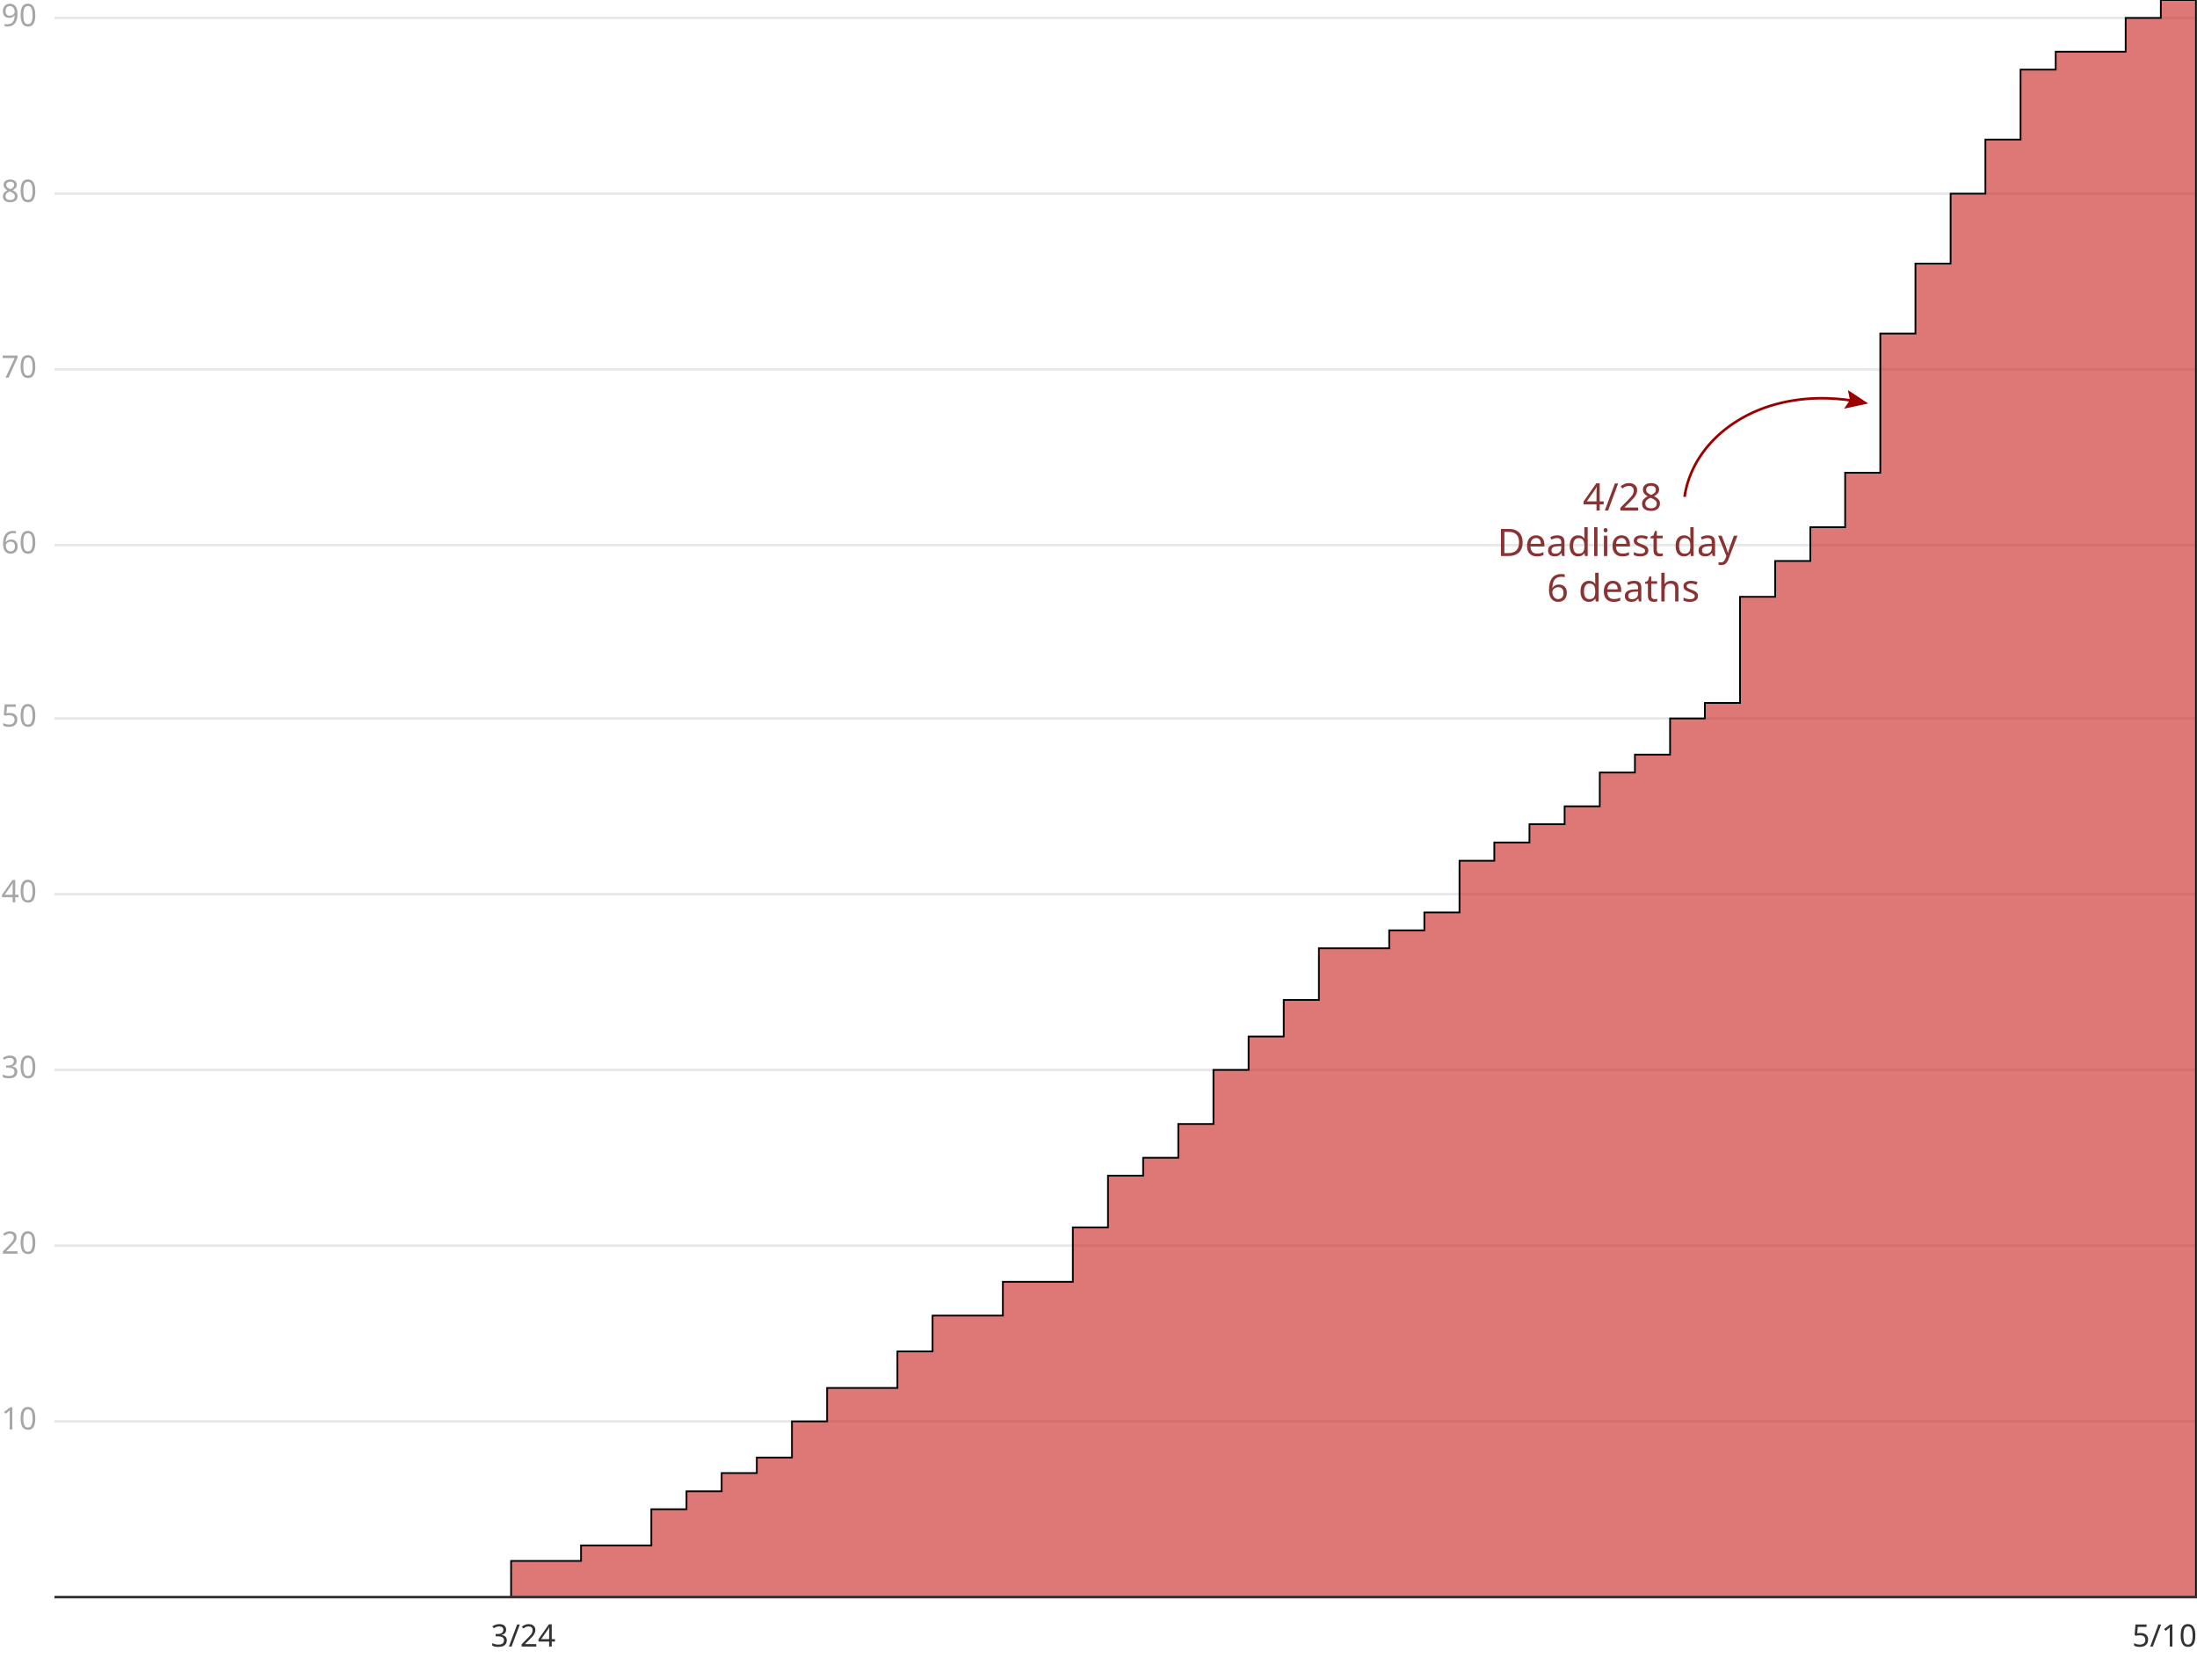
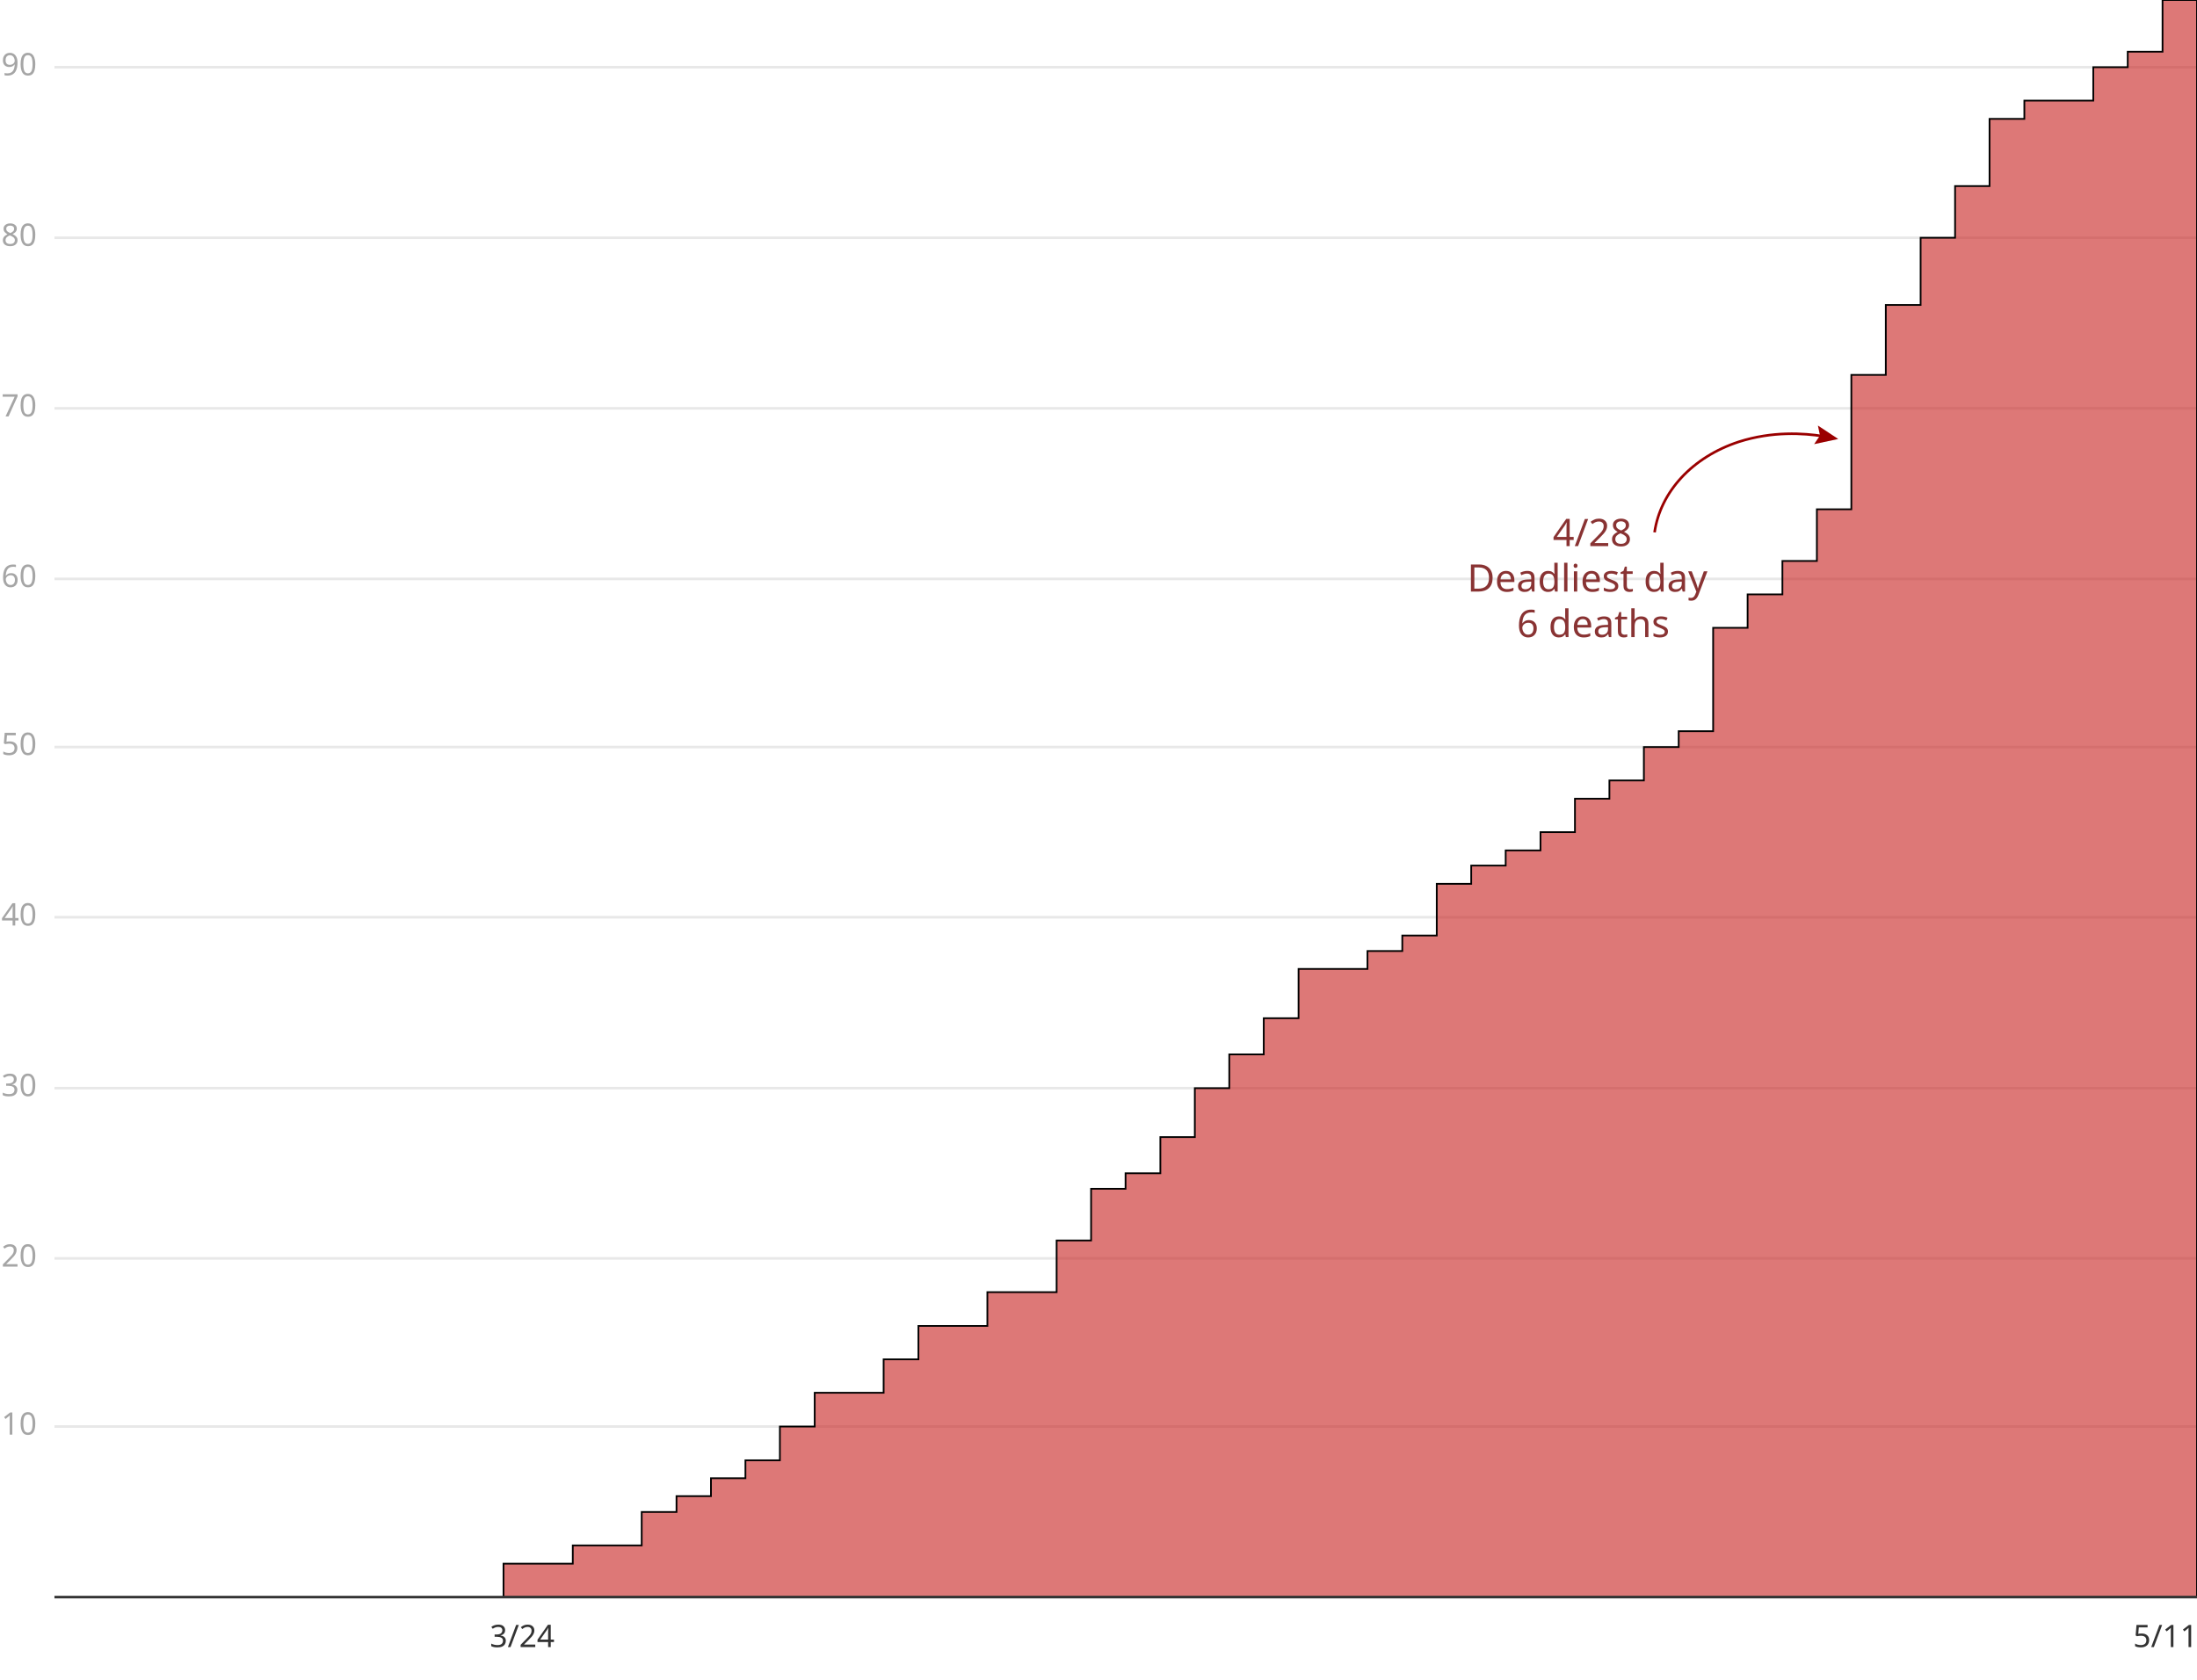
<svg xmlns="http://www.w3.org/2000/svg" xmlns:xlink="http://www.w3.org/1999/xlink" version="1.1" id="Layer_1" x="0px" y="0px" viewBox="0 0 637.5 487.5" style="enable-background:new 0 0 637.5 487.5;" xml:space="preserve">
  <style type="text/css">
	.st0{clip-path:url(#SVGID_2_);enable-background:new    ;}
	.st1{clip-path:url(#SVGID_4_);fill:none;stroke:#E8E8E8;stroke-width:0.75;stroke-miterlimit:10;}
	.st2{clip-path:url(#SVGID_4_);fill:#C71E1D;}
	.st3{clip-path:url(#SVGID_4_);fill:#C71E1D;fill-opacity:0.6;stroke:#000000;stroke-width:0.5;stroke-miterlimit:10;}
	.st4{clip-path:url(#SVGID_4_);fill:none;stroke:#333333;stroke-width:0.75;stroke-miterlimit:10;}
	.st5{clip-path:url(#SVGID_4_);}
	.st6{fill:#A6A6A6;}
	.st7{font-family:'Roboto-Regular';}
	.st8{font-size:9px;}
- 	.st9{fill:none;stroke:#9A0000;stroke-width:0.75;stroke-miterlimit:10;}
- 	.st10{fill:#9A0000;}
- 	.st11{fill:#893333;}
- 	.st12{font-family:'ArialMT';}
- 	.st13{font-size:11px;}
- 	.st14{font-family:'Arial-BoldMT';}
- 	.st15{fill:#333333;}
+ 	.st9{fill:#333333;}
+ 	.st10{fill:none;stroke:#9A0000;stroke-width:0.75;stroke-miterlimit:10;}
+ 	.st11{fill:#9A0000;}
+ 	.st12{fill:#893333;}
+ 	.st13{font-family:'ArialMT';}
+ 	.st14{font-size:11px;}
+ 	.st15{font-family:'Arial-BoldMT';}
</style>
  <g>
    <defs>
      <rect id="SVGID_1_" width="637.5" height="487.5" />
    </defs>
    <clipPath id="SVGID_2_">
      <use xlink:href="#SVGID_1_" style="overflow:visible;" />
    </clipPath>
    <g class="st0">
      <g>
        <defs>
          <rect id="SVGID_3_" width="637.5" height="487.5" />
        </defs>
        <clipPath id="SVGID_4_">
          <use xlink:href="#SVGID_3_" style="overflow:visible;" />
        </clipPath>
-         <line class="st1" x1="15.8" y1="5.2" x2="637.5" y2="5.2" />
-         <line class="st1" x1="15.8" y1="56.2" x2="637.5" y2="56.2" />
-         <line class="st1" x1="15.8" y1="107.2" x2="637.5" y2="107.2" />
-         <line class="st1" x1="15.8" y1="158.2" x2="637.5" y2="158.2" />
-         <line class="st1" x1="15.8" y1="208.5" x2="637.5" y2="208.5" />
-         <line class="st1" x1="15.8" y1="259.5" x2="637.5" y2="259.5" />
-         <line class="st1" x1="15.8" y1="310.5" x2="637.5" y2="310.5" />
-         <line class="st1" x1="15.8" y1="361.5" x2="637.5" y2="361.5" />
-         <line class="st1" x1="15.8" y1="412.5" x2="637.5" y2="412.5" />
-         <path class="st2" d="M15.8,463.5h10.2H15.8z" />
-         <path class="st2" d="M25.9,463.5h10.2H25.9z" />
-         <path class="st2" d="M36.1,463.5h10.2H36.1z" />
-         <path class="st2" d="M46.3,463.5h10.2H46.3z" />
-         <path class="st2" d="M56.5,463.5h10.2H56.5z" />
-         <path class="st2" d="M66.7,463.5h10.2H66.7z" />
-         <path class="st2" d="M76.9,463.5h10.2H76.9z" />
-         <path class="st2" d="M87.1,463.5h10.2H87.1z" />
-         <path class="st2" d="M97.3,463.5h10.2H97.3z" />
-         <path class="st2" d="M107.5,463.5h10.2H107.5z" />
-         <path class="st2" d="M117.7,463.5h10.2H117.7z" />
-         <path class="st2" d="M127.9,463.5h10.2H127.9z" />
-         <path class="st2" d="M138.1,463.5h10.2H138.1z" />
-         <polygon class="st3" points="627,0 627,5.2 616.8,5.2 616.8,15 606.7,15 596.5,15 596.5,20.2 586.3,20.2 586.3,40.5 576.1,40.5      576.1,56.2 566,56.2 566,76.5 555.8,76.5 555.8,96.8 545.6,96.8 545.6,137.2 535.4,137.2 535.4,153 525.3,153 525.3,162.8      515.1,162.8 515.1,173.2 504.9,173.2 504.9,204 494.7,204 494.7,208.5 484.6,208.5 484.6,219 474.4,219 474.4,224.2 464.2,224.2      464.2,234 454,234 454,239.2 443.8,239.2 443.8,244.5 433.6,244.5 433.6,249.8 423.5,249.8 423.5,264.8 413.3,264.8 413.3,270      403.1,270 403.1,275.2 392.9,275.2 392.9,275.2 382.7,275.2 382.7,290.2 372.5,290.2 372.5,300.8 362.3,300.8 362.3,310.5      352.1,310.5 352.1,326.2 341.9,326.2 341.9,336 331.7,336 331.7,341.2 321.5,341.2 321.5,356.2 311.3,356.2 311.3,372 301.1,372      291,372 291,381.8 280.8,381.8 270.6,381.8 270.6,392.2 260.4,392.2 260.4,402.8 250.2,402.8 240,402.8 240,412.5 229.8,412.5      229.8,423 219.6,423 219.6,427.5 209.4,427.5 209.4,432.8 199.2,432.8 199.2,438 189,438 189,448.5 178.8,448.5 178.8,448.5      168.6,448.5 168.6,453 158.4,453 158.4,453 148.3,453 148.3,463.5 158.4,463.5 158.4,463.5 168.6,463.5 168.6,463.5 178.8,463.5      178.8,463.5 189,463.5 189,463.5 199.2,463.5 199.2,463.5 209.4,463.5 219.6,463.5 229.8,463.5 240,463.5 250.2,463.5      260.4,463.5 270.6,463.5 270.6,463.5 280.8,463.5 291,463.5 291,463.5 301.1,463.5 311.3,463.5 311.3,463.5 321.5,463.5      321.5,463.5 331.7,463.5 331.7,463.5 341.9,463.5 341.9,463.5 352.1,463.5 352.1,463.5 362.3,463.5 372.5,463.5 372.5,463.5      382.7,463.5 392.9,463.5 392.9,463.5 403.1,463.5 403.1,463.5 413.3,463.5 423.5,463.5 423.5,463.5 433.6,463.5 433.6,463.5      443.8,463.5 443.8,463.5 454,463.5 464.2,463.5 464.2,463.5 474.4,463.5 474.4,463.5 484.6,463.5 484.6,463.5 494.7,463.5      494.8,463.5 504.9,463.5 504.9,463.5 515.1,463.5 525.3,463.5 525.3,463.5 535.4,463.5 535.5,463.5 545.6,463.5 555.8,463.5      566,463.5 566,463.5 576.1,463.5 576.2,463.5 586.3,463.5 596.5,463.5 596.5,463.5 606.7,463.5 616.8,463.5 616.9,463.5      627,463.5 627,463.5 637.2,463.5 637.2,0    " />
+         <line class="st1" x1="15.8" y1="19.5" x2="637.5" y2="19.5" />
+         <line class="st1" x1="15.8" y1="69" x2="637.5" y2="69" />
+         <line class="st1" x1="15.8" y1="118.5" x2="637.5" y2="118.5" />
+         <line class="st1" x1="15.8" y1="168" x2="637.5" y2="168" />
+         <line class="st1" x1="15.8" y1="216.8" x2="637.5" y2="216.8" />
+         <line class="st1" x1="15.8" y1="266.2" x2="637.5" y2="266.2" />
+         <line class="st1" x1="15.8" y1="315.8" x2="637.5" y2="315.8" />
+         <line class="st1" x1="15.8" y1="365.2" x2="637.5" y2="365.2" />
+         <line class="st1" x1="15.8" y1="414" x2="637.5" y2="414" />
+         <path class="st2" d="M15.8,463.5h10H15.8z" />
+         <path class="st2" d="M25.8,463.5h10H25.8z" />
+         <path class="st2" d="M35.8,463.5h10H35.8z" />
+         <path class="st2" d="M45.8,463.5h10H45.8z" />
+         <path class="st2" d="M55.9,463.5h10H55.9z" />
+         <path class="st2" d="M65.9,463.5h10H65.9z" />
+         <path class="st2" d="M75.9,463.5h10H75.9z" />
+         <path class="st2" d="M85.9,463.5h10H85.9z" />
+         <path class="st2" d="M96,463.5h10H96z" />
+         <path class="st2" d="M106,463.5h10H106z" />
+         <path class="st2" d="M116,463.5h10H116z" />
+         <path class="st2" d="M126.1,463.5h10H126.1z" />
+         <path class="st2" d="M136.1,463.5h10H136.1z" />
+         <polygon class="st3" points="627.5,0 627.5,15 617.4,15 617.4,19.5 607.4,19.5 607.4,29.2 597.4,29.2 587.4,29.2 587.4,34.5      577.3,34.5 577.3,54 567.3,54 567.3,69 557.3,69 557.3,88.5 547.2,88.5 547.2,108.8 537.2,108.8 537.2,147.8 527.2,147.8      527.2,162.8 517.2,162.8 517.2,172.5 507.1,172.5 507.1,182.2 497.1,182.2 497.1,212.2 487.1,212.2 487.1,216.8 477,216.8      477,226.5 467,226.5 467,231.8 457,231.8 457,241.5 447,241.5 447,246.8 436.9,246.8 436.9,251.2 426.9,251.2 426.9,256.5      416.9,256.5 416.9,271.5 406.9,271.5 406.9,276 396.8,276 396.8,281.2 386.8,281.2 376.8,281.2 376.8,295.5 366.7,295.5      366.7,306 356.7,306 356.7,315.8 346.7,315.8 346.7,330 336.7,330 336.7,340.5 326.6,340.5 326.6,345 316.6,345 316.6,360      306.6,360 306.6,375 296.5,375 296.5,375 286.5,375 286.5,384.8 276.5,384.8 276.5,384.8 266.5,384.8 266.5,394.5 256.4,394.5      256.4,404.2 246.4,404.2 236.4,404.2 236.4,414 226.3,414 226.3,423.8 216.3,423.8 216.3,429 206.3,429 206.3,434.2 196.3,434.2      196.3,438.8 186.2,438.8 186.2,448.5 176.2,448.5 176.2,448.5 166.2,448.5 166.2,453.8 156.1,453.8 156.1,453.8 146.1,453.8      146.1,463.5 156.1,463.5 156.1,463.5 166.2,463.5 176.2,463.5 176.2,463.5 186.2,463.5 196.3,463.5 196.3,463.5 206.3,463.5      216.3,463.5 216.3,463.5 226.3,463.5 226.3,463.5 236.4,463.5 246.4,463.5 256.4,463.5 256.4,463.5 266.5,463.5 276.5,463.5      276.5,463.5 286.5,463.5 296.5,463.5 296.5,463.5 306.6,463.5 306.6,463.5 316.6,463.5 326.6,463.5 326.6,463.5 336.7,463.5      346.7,463.5 346.7,463.5 356.7,463.5 366.7,463.5 366.7,463.5 376.8,463.5 376.8,463.5 386.8,463.5 396.8,463.5 406.9,463.5      406.9,463.5 416.9,463.5 426.9,463.5 436.9,463.5 436.9,463.5 447,463.5 447,463.5 457,463.5 467,463.5 477,463.5 477,463.5      487.1,463.5 487.1,463.5 497.1,463.5 507.1,463.5 517.2,463.5 527.2,463.5 527.2,463.5 537.2,463.5 547.2,463.5 547.2,463.5      557.3,463.5 567.3,463.5 567.3,463.5 577.3,463.5 577.3,463.5 587.4,463.5 587.4,463.5 597.4,463.5 607.4,463.5 617.4,463.5      617.4,463.5 627.5,463.5 627.5,463.5 637.5,463.5 637.5,0    " />
        <line class="st4" x1="15.8" y1="463.5" x2="637.5" y2="463.5" />
        <g class="st5">
-           <text transform="matrix(1 0 0 1 0.3926 414.8496)" class="st6 st7 st8">10</text>
+           <text transform="matrix(1 0 0 1 0.3926 416.3496)" class="st6 st7 st8">10</text>
        </g>
        <g class="st5">
-           <text transform="matrix(1 0 0 1 0.3926 363.8496)" class="st6 st7 st8">20</text>
+           <text transform="matrix(1 0 0 1 0.3926 367.5996)" class="st6 st7 st8">20</text>
        </g>
        <g class="st5">
-           <text transform="matrix(1 0 0 1 0.3926 312.8496)" class="st6 st7 st8">30</text>
+           <text transform="matrix(1 0 0 1 0.3926 318.0996)" class="st6 st7 st8">30</text>
        </g>
        <g class="st5">
-           <text transform="matrix(1 0 0 1 0.3926 261.8496)" class="st6 st7 st8">40</text>
+           <text transform="matrix(1 0 0 1 0.3926 268.5996)" class="st6 st7 st8">40</text>
        </g>
        <g class="st5">
-           <text transform="matrix(1 0 0 1 0.3926 210.8496)" class="st6 st7 st8">50</text>
+           <text transform="matrix(1 0 0 1 0.3926 219.0996)" class="st6 st7 st8">50</text>
        </g>
        <g class="st5">
-           <text transform="matrix(1 0 0 1 0.3926 160.5996)" class="st6 st7 st8">60</text>
+           <text transform="matrix(1 0 0 1 0.3926 170.3496)" class="st6 st7 st8">60</text>
        </g>
        <g class="st5">
-           <text transform="matrix(1 0 0 1 0.3926 109.5996)" class="st6 st7 st8">70</text>
+           <text transform="matrix(1 0 0 1 0.3926 120.8496)" class="st6 st7 st8">70</text>
        </g>
        <g class="st5">
-           <text transform="matrix(1 0 0 1 0.3926 58.5996)" class="st6 st7 st8">80</text>
+           <text transform="matrix(1 0 0 1 0.3926 71.3496)" class="st6 st7 st8">80</text>
        </g>
        <g class="st5">
-           <text transform="matrix(1 0 0 1 0.3926 7.5996)" class="st6 st7 st8">90</text>
+           <text transform="matrix(1 0 0 1 0.3926 21.8496)" class="st6 st7 st8">90</text>
        </g>
      </g>
    </g>
  </g>
  <g>
+     <text transform="matrix(1 0 0 1 142.1338 478.001)" class="st9 st7 st8">3/24</text>
+   </g>
+   <g>
+     <text transform="matrix(1 0 0 1 618.975 478.0012)" class="st9 st7 st8">5/11</text>
+   </g>
+   <g>
    <g>
-       <path class="st9" d="M488.8,144.2c1.7-11.8,11-21.9,24.5-26.3c9.7-3.1,18.8-2.5,24.4-1.6" />
+       <path class="st10" d="M480.1,154.5c1.7-11.8,11-21.9,24.5-26.3c9.7-3.1,18.8-2.5,24.4-1.6" />
      <g>
-         <polygon class="st10" points="535.1,118.6 536.8,116.1 536.2,113.2 542.1,117.1    " />
+         <polygon class="st11" points="526.4,128.9 528.1,126.4 527.5,123.5 533.4,127.4    " />
      </g>
    </g>
  </g>
-   <text transform="matrix(1 0 0 1 459.2614 148.1632)" class="st11 st12 st13">4/28</text>
-   <text transform="matrix(1 0 0 1 434.4615 161.3629)" class="st11 st14 st13">Deadliest day</text>
-   <text transform="matrix(1 0 0 1 448.8614 174.5631)" class="st11 st12 st13">6 deaths</text>
-   <g>
-     <text transform="matrix(1 0 0 1 142.4275 477.8579)" class="st15 st7 st8">3/24</text>
-   </g>
-   <g>
-     <text transform="matrix(1 0 0 1 618.679 477.8577)" class="st15 st7 st8">5/10</text>
-   </g>
+   <text transform="matrix(1 0 0 1 450.5502 158.4844)" class="st12 st13 st14">4/28</text>
+   <text transform="matrix(1 0 0 1 425.7502 171.6841)" class="st12 st15 st14">Deadliest day</text>
+   <text transform="matrix(1 0 0 1 440.1501 184.8843)" class="st12 st13 st14">6 deaths</text>
</svg>
